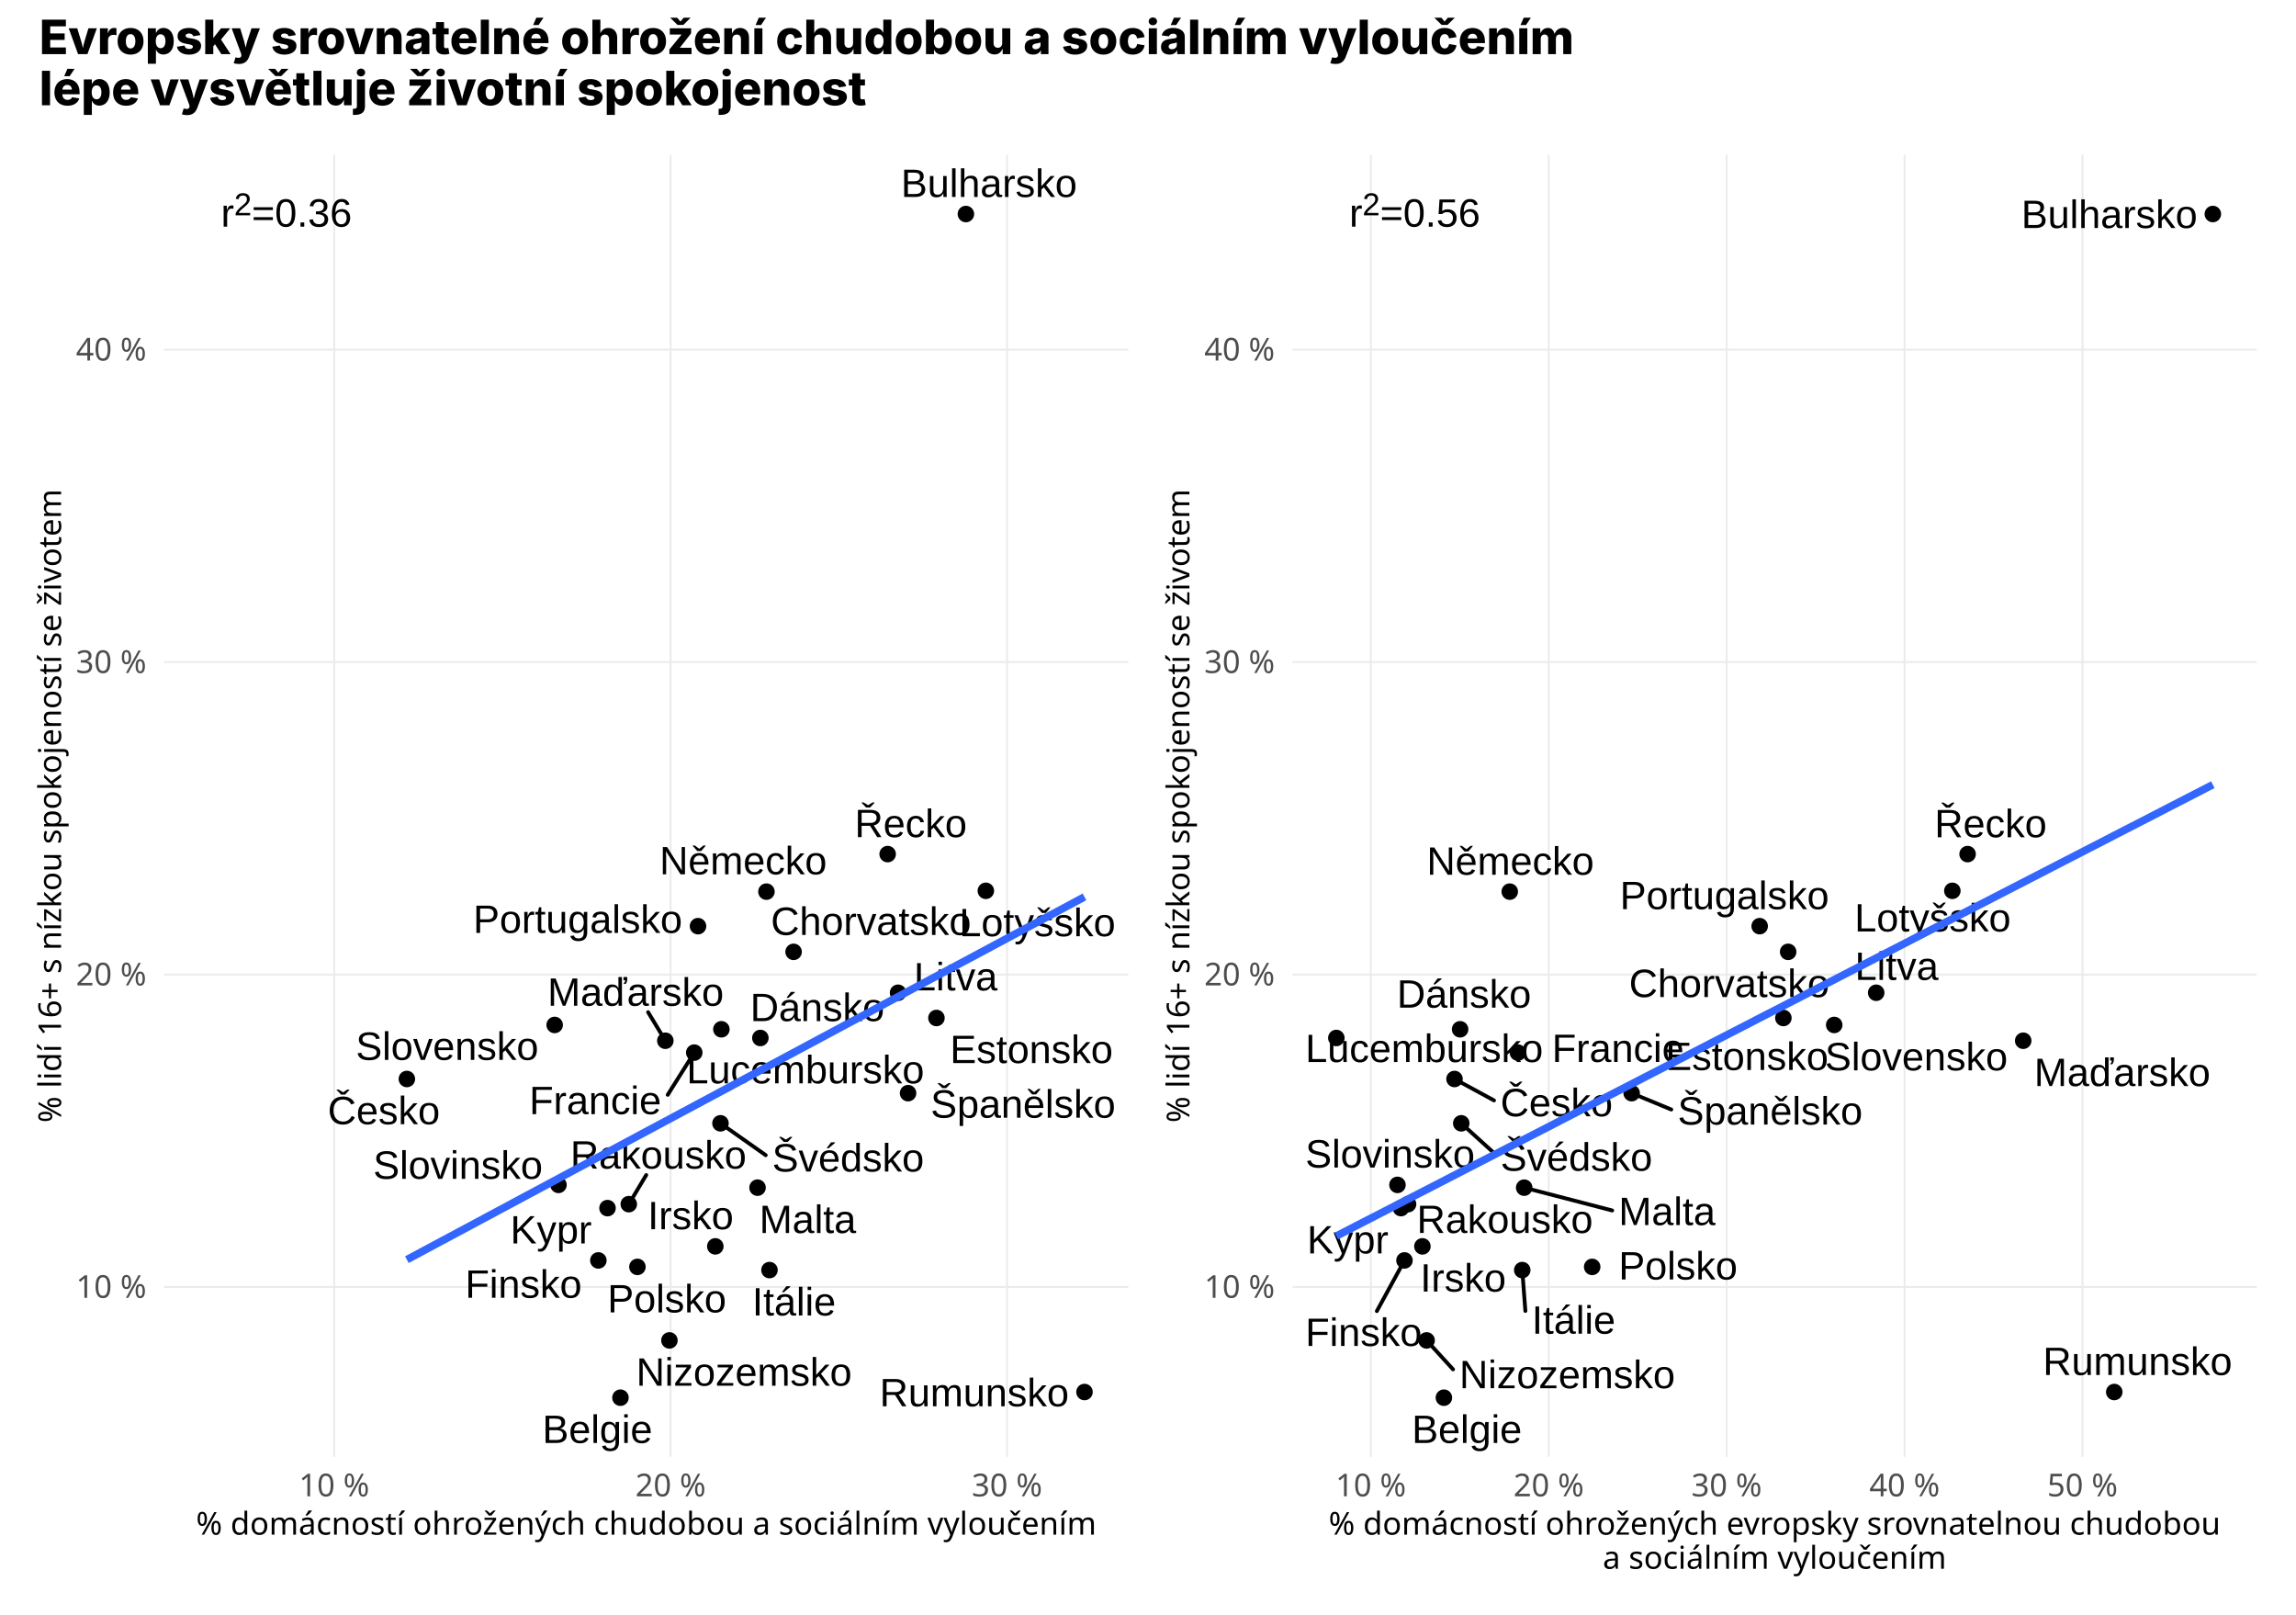
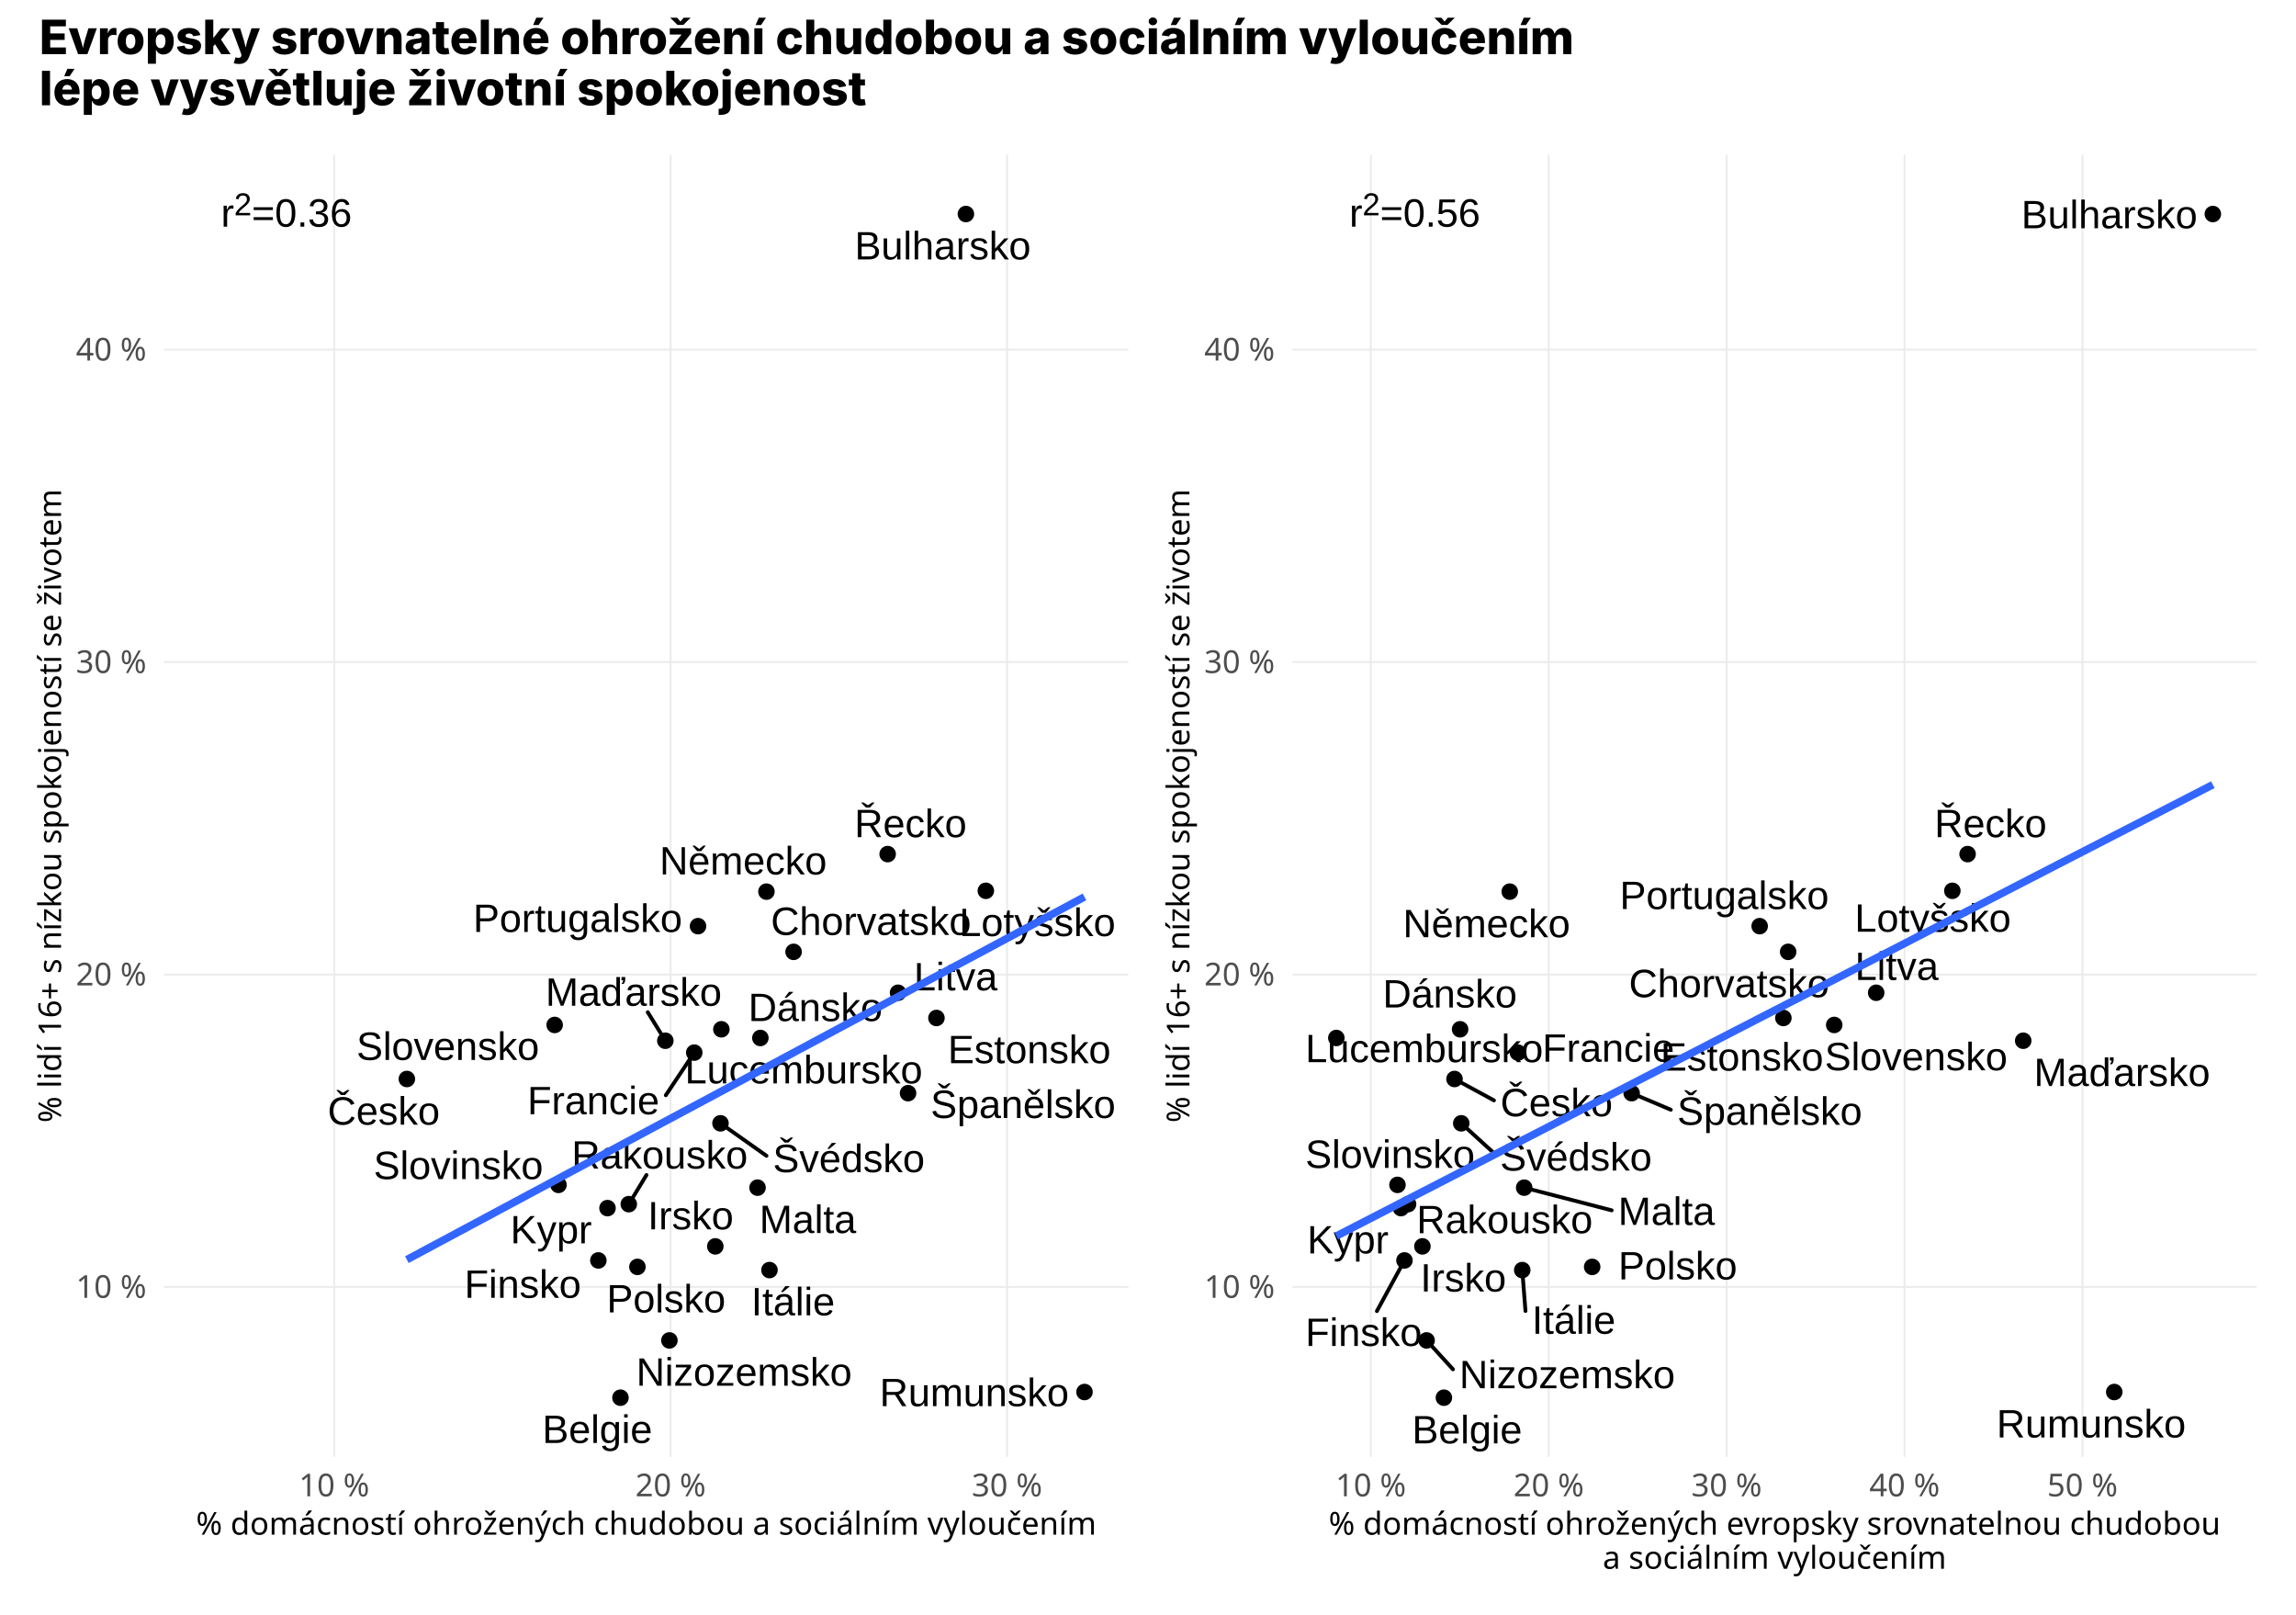
<svg xmlns="http://www.w3.org/2000/svg" class="svglite" width="640.00pt" height="450.00pt" viewBox="0 0 640.00 450.00">
  <defs>
    <style type="text/css">
    .svglite line, .svglite polyline, .svglite polygon, .svglite path, .svglite rect, .svglite circle {
      fill: none;
      stroke: #000000;
      stroke-linecap: round;
      stroke-linejoin: round;
      stroke-miterlimit: 10.00;
    }
    .svglite text {
      white-space: pre;
    }
  </style>
  </defs>
  <rect width="100%" height="100%" style="stroke: none; fill: #FFFFFF;" />
  <defs>
    <clipPath id="cpMC4wMHw2NDAuMDB8MC4wMHw0NTAuMDA=">
      <rect x="0.00" y="0.00" width="640.00" height="450.00" />
    </clipPath>
  </defs>
  <g clip-path="url(#cpMC4wMHw2NDAuMDB8MC4wMHw0NTAuMDA=)">
    <rect x="0" y="0.00" width="640.00" height="450.00" style="stroke-width: 1.07; stroke: #FFFFFF; fill: #FFFFFF;" />
  </g>
  <defs>
    <clipPath id="cpNDUuNzZ8NjI5LjA0fDQzLjE0fDQwNS45OA==">
      <rect x="45.76" y="43.14" width="583.28" height="362.84" />
    </clipPath>
  </defs>
  <g clip-path="url(#cpNDUuNzZ8NjI5LjA0fDQzLjE0fDQwNS45OA==)">
</g>
  <g clip-path="url(#cpMC4wMHw2NDAuMDB8MC4wMHw0NTAuMDA=)">
</g>
  <defs>
    <clipPath id="cpNS40OHwzMjAuMDB8MzcuNjZ8NDQ0LjUy">
      <rect x="5.48" y="37.66" width="314.52" height="406.86" />
    </clipPath>
  </defs>
  <g clip-path="url(#cpNS40OHwzMjAuMDB8MzcuNjZ8NDQ0LjUy)">
</g>
  <g clip-path="url(#cpMC4wMHw2NDAuMDB8MC4wMHw0NTAuMDA=)">
</g>
  <defs>
    <clipPath id="cpNDUuNzZ8MzE0LjUyfDQzLjE0fDQwNS45OA==">
      <rect x="45.76" y="43.14" width="268.76" height="362.84" />
    </clipPath>
  </defs>
  <g clip-path="url(#cpNDUuNzZ8MzE0LjUyfDQzLjE0fDQwNS45OA==)">
    <polyline points="45.76,358.63 314.52,358.63 " style="stroke-width: 0.53; stroke: #EBEBEB; stroke-linecap: butt;" />
    <polyline points="45.76,271.57 314.52,271.57 " style="stroke-width: 0.53; stroke: #EBEBEB; stroke-linecap: butt;" />
    <polyline points="45.76,184.50 314.52,184.50 " style="stroke-width: 0.53; stroke: #EBEBEB; stroke-linecap: butt;" />
    <polyline points="45.76,97.44 314.52,97.44 " style="stroke-width: 0.53; stroke: #EBEBEB; stroke-linecap: butt;" />
    <polyline points="93.15,405.98 93.15,43.14 " style="stroke-width: 0.53; stroke: #EBEBEB; stroke-linecap: butt;" />
    <polyline points="186.93,405.98 186.93,43.14 " style="stroke-width: 0.53; stroke: #EBEBEB; stroke-linecap: butt;" />
    <polyline points="280.71,405.98 280.71,43.14 " style="stroke-width: 0.53; stroke: #EBEBEB; stroke-linecap: butt;" />
    <circle cx="175.27" cy="335.56" r="1.95" style="stroke-width: 0.71; fill: #000000;" />
    <circle cx="172.95" cy="389.49" r="1.95" style="stroke-width: 0.71; fill: #000000;" />
    <circle cx="269.24" cy="59.64" r="1.95" style="stroke-width: 0.71; fill: #000000;" />
    <circle cx="221.21" cy="265.25" r="1.95" style="stroke-width: 0.71; fill: #000000;" />
    <circle cx="169.34" cy="336.66" r="1.95" style="stroke-width: 0.71; fill: #000000;" />
    <circle cx="113.41" cy="300.68" r="1.95" style="stroke-width: 0.71; fill: #000000;" />
    <circle cx="201.08" cy="286.83" r="1.95" style="stroke-width: 0.71; fill: #000000;" />
    <circle cx="261.03" cy="283.68" r="1.95" style="stroke-width: 0.71; fill: #000000;" />
    <circle cx="166.79" cy="351.24" r="1.95" style="stroke-width: 0.71; fill: #000000;" />
    <circle cx="193.52" cy="293.33" r="1.95" style="stroke-width: 0.71; fill: #000000;" />
    <circle cx="213.64" cy="248.47" r="1.95" style="stroke-width: 0.71; fill: #000000;" />
    <circle cx="247.43" cy="238.01" r="1.95" style="stroke-width: 0.71; fill: #000000;" />
    <circle cx="185.46" cy="290.02" r="1.95" style="stroke-width: 0.71; fill: #000000;" />
    <circle cx="199.39" cy="347.32" r="1.95" style="stroke-width: 0.71; fill: #000000;" />
    <circle cx="214.49" cy="353.93" r="1.95" style="stroke-width: 0.71; fill: #000000;" />
    <circle cx="274.80" cy="248.24" r="1.95" style="stroke-width: 0.71; fill: #000000;" />
    <circle cx="250.33" cy="276.65" r="1.95" style="stroke-width: 0.71; fill: #000000;" />
    <circle cx="211.95" cy="289.25" r="1.95" style="stroke-width: 0.71; fill: #000000;" />
    <circle cx="211.16" cy="330.96" r="1.95" style="stroke-width: 0.71; fill: #000000;" />
    <circle cx="186.60" cy="373.53" r="1.95" style="stroke-width: 0.71; fill: #000000;" />
    <circle cx="177.68" cy="353.04" r="1.95" style="stroke-width: 0.71; fill: #000000;" />
    <circle cx="194.57" cy="258.09" r="1.95" style="stroke-width: 0.71; fill: #000000;" />
    <circle cx="302.30" cy="387.91" r="1.95" style="stroke-width: 0.71; fill: #000000;" />
    <circle cx="154.61" cy="285.62" r="1.95" style="stroke-width: 0.71; fill: #000000;" />
    <circle cx="155.67" cy="330.19" r="1.95" style="stroke-width: 0.71; fill: #000000;" />
    <circle cx="253.12" cy="304.63" r="1.95" style="stroke-width: 0.71; fill: #000000;" />
    <circle cx="200.83" cy="313.03" r="1.95" style="stroke-width: 0.71; fill: #000000;" />
-     <line x1="180.13" y1="327.45" x2="175.79" y2="334.70" style="stroke-width: 1.07;" />
-     <line x1="186.12" y1="305.09" x2="192.99" y2="294.17" style="stroke-width: 1.07;" />
-     <line x1="180.66" y1="282.07" x2="184.95" y2="289.16" style="stroke-width: 1.07;" />
-     <line x1="213.44" y1="321.91" x2="201.56" y2="313.54" style="stroke-width: 1.07;" />
-     <text x="183.52" y="325.65" text-anchor="middle" style="font-size: 11.04px; font-family: &quot;Arial&quot;;" textLength="49.05px" lengthAdjust="spacingAndGlyphs">Rakousko</text>
-     <text x="166.52" y="402.10" text-anchor="middle" style="font-size: 11.04px; font-family: &quot;Arial&quot;;" textLength="30.66px" lengthAdjust="spacingAndGlyphs">Belgie</text>
-     <text x="275.68" y="54.89" text-anchor="middle" style="font-size: 11.04px; font-family: &quot;Arial&quot;;" textLength="49.05px" lengthAdjust="spacingAndGlyphs">Bulharsko</text>
+     <line x1="180.20" y1="327.44" x2="175.79" y2="334.71" style="stroke-width: 1.07;" />
+     <line x1="185.59" y1="305.21" x2="192.97" y2="294.15" style="stroke-width: 1.07;" />
+     <line x1="180.56" y1="282.07" x2="184.94" y2="289.17" style="stroke-width: 1.07;" />
+     <line x1="213.65" y1="322.08" x2="201.56" y2="313.54" style="stroke-width: 1.07;" />
+     <text x="183.88" y="325.64" text-anchor="middle" style="font-size: 11.04px; font-family: &quot;Arial&quot;;" textLength="49.05px" lengthAdjust="spacingAndGlyphs">Rakousko</text>
+     <text x="166.50" y="402.11" text-anchor="middle" style="font-size: 11.04px; font-family: &quot;Arial&quot;;" textLength="30.66px" lengthAdjust="spacingAndGlyphs">Belgie</text>
+     <text x="262.79" y="72.29" text-anchor="middle" style="font-size: 11.04px; font-family: &quot;Arial&quot;;" textLength="49.05px" lengthAdjust="spacingAndGlyphs">Bulharsko</text>
    <text x="242.78" y="260.54" text-anchor="middle" style="font-size: 11.04px; font-family: &quot;Arial&quot;;" textLength="55.79px" lengthAdjust="spacingAndGlyphs">Chorvatsko</text>
-     <text x="153.59" y="346.50" text-anchor="middle" style="font-size: 11.04px; font-family: &quot;Arial&quot;;" textLength="22.68px" lengthAdjust="spacingAndGlyphs">Kypr</text>
-     <text x="106.99" y="313.28" text-anchor="middle" style="font-size: 11.04px; font-family: &quot;Arial&quot;;" textLength="31.26px" lengthAdjust="spacingAndGlyphs">Česko</text>
-     <text x="227.82" y="284.55" text-anchor="middle" style="font-size: 11.04px; font-family: &quot;Arial&quot;;" textLength="37.40px" lengthAdjust="spacingAndGlyphs">Dánsko</text>
-     <text x="287.51" y="296.24" text-anchor="middle" style="font-size: 11.04px; font-family: &quot;Arial&quot;;" textLength="45.37px" lengthAdjust="spacingAndGlyphs">Estonsko</text>
-     <text x="145.92" y="361.65" text-anchor="middle" style="font-size: 11.04px; font-family: &quot;Arial&quot;;" textLength="32.49px" lengthAdjust="spacingAndGlyphs">Finsko</text>
-     <text x="165.93" y="310.47" text-anchor="middle" style="font-size: 11.04px; font-family: &quot;Arial&quot;;" textLength="36.78px" lengthAdjust="spacingAndGlyphs">Francie</text>
-     <text x="207.17" y="243.65" text-anchor="middle" style="font-size: 11.04px; font-family: &quot;Arial&quot;;" textLength="46.58px" lengthAdjust="spacingAndGlyphs">Německo</text>
-     <text x="253.88" y="233.28" text-anchor="middle" style="font-size: 11.04px; font-family: &quot;Arial&quot;;" textLength="31.26px" lengthAdjust="spacingAndGlyphs">Řecko</text>
-     <text x="177.18" y="280.27" text-anchor="middle" style="font-size: 11.04px; font-family: &quot;Arial&quot;;" textLength="49.57px" lengthAdjust="spacingAndGlyphs">Maďarsko</text>
-     <text x="192.50" y="342.55" text-anchor="middle" style="font-size: 11.04px; font-family: &quot;Arial&quot;;" textLength="23.90px" lengthAdjust="spacingAndGlyphs">Irsko</text>
-     <text x="221.33" y="366.57" text-anchor="middle" style="font-size: 11.04px; font-family: &quot;Arial&quot;;" textLength="23.30px" lengthAdjust="spacingAndGlyphs">Itálie</text>
-     <text x="289.15" y="260.89" text-anchor="middle" style="font-size: 11.04px; font-family: &quot;Arial&quot;;" textLength="43.53px" lengthAdjust="spacingAndGlyphs">Lotyšsko</text>
-     <text x="266.39" y="275.99" text-anchor="middle" style="font-size: 11.04px; font-family: &quot;Arial&quot;;" textLength="23.30px" lengthAdjust="spacingAndGlyphs">Litva</text>
-     <text x="224.49" y="301.89" text-anchor="middle" style="font-size: 11.04px; font-family: &quot;Arial&quot;;" textLength="66.21px" lengthAdjust="spacingAndGlyphs">Lucembursko</text>
-     <text x="225.15" y="343.60" text-anchor="middle" style="font-size: 11.04px; font-family: &quot;Arial&quot;;" textLength="26.97px" lengthAdjust="spacingAndGlyphs">Malta</text>
-     <text x="207.39" y="386.15" text-anchor="middle" style="font-size: 11.04px; font-family: &quot;Arial&quot;;" textLength="60.06px" lengthAdjust="spacingAndGlyphs">Nizozemsko</text>
-     <text x="185.89" y="365.72" text-anchor="middle" style="font-size: 11.04px; font-family: &quot;Arial&quot;;" textLength="33.11px" lengthAdjust="spacingAndGlyphs">Polsko</text>
-     <text x="161.04" y="259.97" text-anchor="middle" style="font-size: 11.04px; font-family: &quot;Arial&quot;;" textLength="58.25px" lengthAdjust="spacingAndGlyphs">Portugalsko</text>
-     <text x="271.57" y="391.89" text-anchor="middle" style="font-size: 11.04px; font-family: &quot;Arial&quot;;" textLength="52.72px" lengthAdjust="spacingAndGlyphs">Rumunsko</text>
-     <text x="124.64" y="295.36" text-anchor="middle" style="font-size: 11.04px; font-family: &quot;Arial&quot;;" textLength="50.89px" lengthAdjust="spacingAndGlyphs">Slovensko</text>
-     <text x="127.64" y="328.49" text-anchor="middle" style="font-size: 11.04px; font-family: &quot;Arial&quot;;" textLength="47.20px" lengthAdjust="spacingAndGlyphs">Slovinsko</text>
-     <text x="285.17" y="311.47" text-anchor="middle" style="font-size: 11.04px; font-family: &quot;Arial&quot;;" textLength="51.51px" lengthAdjust="spacingAndGlyphs">Španělsko</text>
-     <text x="236.40" y="326.47" text-anchor="middle" style="font-size: 11.04px; font-family: &quot;Arial&quot;;" textLength="42.31px" lengthAdjust="spacingAndGlyphs">Švédsko</text>
+     <text x="153.61" y="346.48" text-anchor="middle" style="font-size: 11.04px; font-family: &quot;Arial&quot;;" textLength="22.68px" lengthAdjust="spacingAndGlyphs">Kypr</text>
+     <text x="106.96" y="313.41" text-anchor="middle" style="font-size: 11.04px; font-family: &quot;Arial&quot;;" textLength="31.26px" lengthAdjust="spacingAndGlyphs">Česko</text>
+     <text x="227.29" y="284.54" text-anchor="middle" style="font-size: 11.04px; font-family: &quot;Arial&quot;;" textLength="37.40px" lengthAdjust="spacingAndGlyphs">Dánsko</text>
+     <text x="286.91" y="296.27" text-anchor="middle" style="font-size: 11.04px; font-family: &quot;Arial&quot;;" textLength="45.37px" lengthAdjust="spacingAndGlyphs">Estonsko</text>
+     <text x="145.71" y="361.66" text-anchor="middle" style="font-size: 11.04px; font-family: &quot;Arial&quot;;" textLength="32.49px" lengthAdjust="spacingAndGlyphs">Finsko</text>
+     <text x="165.40" y="310.51" text-anchor="middle" style="font-size: 11.04px; font-family: &quot;Arial&quot;;" textLength="36.78px" lengthAdjust="spacingAndGlyphs">Francie</text>
+     <text x="207.16" y="243.68" text-anchor="middle" style="font-size: 11.04px; font-family: &quot;Arial&quot;;" textLength="46.58px" lengthAdjust="spacingAndGlyphs">Německo</text>
+     <text x="253.82" y="233.29" text-anchor="middle" style="font-size: 11.04px; font-family: &quot;Arial&quot;;" textLength="31.26px" lengthAdjust="spacingAndGlyphs">Řecko</text>
+     <text x="176.62" y="280.27" text-anchor="middle" style="font-size: 11.04px; font-family: &quot;Arial&quot;;" textLength="49.57px" lengthAdjust="spacingAndGlyphs">Maďarsko</text>
+     <text x="192.50" y="342.58" text-anchor="middle" style="font-size: 11.04px; font-family: &quot;Arial&quot;;" textLength="23.90px" lengthAdjust="spacingAndGlyphs">Irsko</text>
+     <text x="221.06" y="366.54" text-anchor="middle" style="font-size: 11.04px; font-family: &quot;Arial&quot;;" textLength="23.30px" lengthAdjust="spacingAndGlyphs">Itálie</text>
+     <text x="289.15" y="260.85" text-anchor="middle" style="font-size: 11.04px; font-family: &quot;Arial&quot;;" textLength="43.53px" lengthAdjust="spacingAndGlyphs">Lotyšsko</text>
+     <text x="266.39" y="275.98" text-anchor="middle" style="font-size: 11.04px; font-family: &quot;Arial&quot;;" textLength="23.30px" lengthAdjust="spacingAndGlyphs">Litva</text>
+     <text x="224.02" y="301.91" text-anchor="middle" style="font-size: 11.04px; font-family: &quot;Arial&quot;;" textLength="66.21px" lengthAdjust="spacingAndGlyphs">Lucembursko</text>
+     <text x="225.17" y="343.60" text-anchor="middle" style="font-size: 11.04px; font-family: &quot;Arial&quot;;" textLength="26.97px" lengthAdjust="spacingAndGlyphs">Malta</text>
+     <text x="207.40" y="386.15" text-anchor="middle" style="font-size: 11.04px; font-family: &quot;Arial&quot;;" textLength="60.06px" lengthAdjust="spacingAndGlyphs">Nizozemsko</text>
+     <text x="185.68" y="365.73" text-anchor="middle" style="font-size: 11.04px; font-family: &quot;Arial&quot;;" textLength="33.11px" lengthAdjust="spacingAndGlyphs">Polsko</text>
+     <text x="161.02" y="259.70" text-anchor="middle" style="font-size: 11.04px; font-family: &quot;Arial&quot;;" textLength="58.25px" lengthAdjust="spacingAndGlyphs">Portugalsko</text>
+     <text x="271.57" y="391.86" text-anchor="middle" style="font-size: 11.04px; font-family: &quot;Arial&quot;;" textLength="52.72px" lengthAdjust="spacingAndGlyphs">Rumunsko</text>
+     <text x="124.83" y="295.37" text-anchor="middle" style="font-size: 11.04px; font-family: &quot;Arial&quot;;" textLength="50.89px" lengthAdjust="spacingAndGlyphs">Slovensko</text>
+     <text x="127.76" y="328.57" text-anchor="middle" style="font-size: 11.04px; font-family: &quot;Arial&quot;;" textLength="47.20px" lengthAdjust="spacingAndGlyphs">Slovinsko</text>
+     <text x="285.17" y="311.55" text-anchor="middle" style="font-size: 11.04px; font-family: &quot;Arial&quot;;" textLength="51.51px" lengthAdjust="spacingAndGlyphs">Španělsko</text>
+     <text x="236.60" y="326.64" text-anchor="middle" style="font-size: 11.04px; font-family: &quot;Arial&quot;;" textLength="42.31px" lengthAdjust="spacingAndGlyphs">Švédsko</text>
    <polyline points="113.41,351.03 115.80,349.75 118.19,348.47 120.58,347.19 122.97,345.91 125.37,344.63 127.76,343.35 130.15,342.07 132.54,340.79 134.93,339.51 137.32,338.23 139.71,336.95 142.10,335.67 144.49,334.39 146.88,333.11 149.28,331.83 151.67,330.55 154.06,329.27 156.45,327.99 158.84,326.71 161.23,325.43 163.62,324.15 166.01,322.87 168.40,321.59 170.80,320.31 173.19,319.03 175.58,317.75 177.97,316.47 180.36,315.19 182.75,313.91 185.14,312.63 187.53,311.36 189.92,310.08 192.32,308.80 194.71,307.52 197.10,306.24 199.49,304.96 201.88,303.68 204.27,302.40 206.66,301.12 209.05,299.84 211.44,298.56 213.83,297.28 216.23,296.00 218.62,294.72 221.01,293.44 223.40,292.16 225.79,290.88 228.18,289.60 230.57,288.32 232.96,287.04 235.35,285.76 237.75,284.48 240.14,283.20 242.53,281.92 244.92,280.64 247.31,279.36 249.70,278.08 252.09,276.80 254.48,275.52 256.87,274.24 259.26,272.96 261.66,271.68 264.05,270.40 266.44,269.12 268.83,267.85 271.22,266.57 273.61,265.29 276.00,264.01 278.39,262.73 280.78,261.45 283.18,260.17 285.57,258.89 287.96,257.61 290.35,256.33 292.74,255.05 295.13,253.77 297.52,252.49 299.91,251.21 302.30,249.93 " style="stroke-width: 2.13; stroke: #3366FF; stroke-linecap: butt;" />
    <text x="61.58" y="63.17" style="font-size: 11.04px; font-family: &quot;Arial&quot;;" textLength="3.67px" lengthAdjust="spacingAndGlyphs">r</text>
    <text x="65.25" y="60.00" style="font-size: 8.83px; font-family: &quot;Arial&quot;;" textLength="4.91px" lengthAdjust="spacingAndGlyphs">2</text>
    <text x="70.16" y="63.17" style="font-size: 11.04px; font-family: &quot;Arial&quot;;" textLength="27.91px" lengthAdjust="spacingAndGlyphs">=0.36</text>
  </g>
  <g clip-path="url(#cpMC4wMHw2NDAuMDB8MC4wMHw0NTAuMDA=)">
    <text x="40.83" y="361.66" text-anchor="end" style="font-size: 8.80px;fill: #4D4D4D; font-family: &quot;Fira Sans&quot;;" textLength="18.32px" lengthAdjust="spacingAndGlyphs">10 %</text>
    <text x="40.83" y="274.60" text-anchor="end" style="font-size: 8.80px;fill: #4D4D4D; font-family: &quot;Fira Sans&quot;;" textLength="18.86px" lengthAdjust="spacingAndGlyphs">20 %</text>
    <text x="40.83" y="187.54" text-anchor="end" style="font-size: 8.80px;fill: #4D4D4D; font-family: &quot;Fira Sans&quot;;" textLength="18.90px" lengthAdjust="spacingAndGlyphs">30 %</text>
    <text x="40.83" y="100.47" text-anchor="end" style="font-size: 8.80px;fill: #4D4D4D; font-family: &quot;Fira Sans&quot;;" textLength="19.19px" lengthAdjust="spacingAndGlyphs">40 %</text>
    <text x="93.15" y="416.98" text-anchor="middle" style="font-size: 8.80px;fill: #4D4D4D; font-family: &quot;Fira Sans&quot;;" textLength="18.32px" lengthAdjust="spacingAndGlyphs">10 %</text>
    <text x="186.93" y="416.98" text-anchor="middle" style="font-size: 8.80px;fill: #4D4D4D; font-family: &quot;Fira Sans&quot;;" textLength="18.86px" lengthAdjust="spacingAndGlyphs">20 %</text>
    <text x="280.71" y="416.98" text-anchor="middle" style="font-size: 8.80px;fill: #4D4D4D; font-family: &quot;Fira Sans&quot;;" textLength="18.90px" lengthAdjust="spacingAndGlyphs">30 %</text>
    <text x="180.14" y="427.66" text-anchor="middle" style="font-size: 8.80px; font-family: &quot;Fira Sans&quot;;" textLength="243.89px" lengthAdjust="spacingAndGlyphs">% domácností ohrožených chudobou a sociálním vyloučením</text>
    <text transform="translate(17.02,224.56) rotate(-90)" text-anchor="middle" style="font-size: 8.80px; font-family: &quot;Fira Sans&quot;;" textLength="171.32px" lengthAdjust="spacingAndGlyphs">% lidí 16+ s nízkou spokojeností se životem</text>
  </g>
  <defs>
    <clipPath id="cpMzIwLjAwfDYzNC41MnwzNy42Nnw0NDQuNTI=">
      <rect x="320.00" y="37.66" width="314.52" height="406.86" />
    </clipPath>
  </defs>
  <g clip-path="url(#cpMzIwLjAwfDYzNC41MnwzNy42Nnw0NDQuNTI=)">
</g>
  <g clip-path="url(#cpMC4wMHw2NDAuMDB8MC4wMHw0NTAuMDA=)">
</g>
  <defs>
    <clipPath id="cpMzYwLjI4fDYyOS4wNHw0My4xNHw0MDUuOTg=">
      <rect x="360.28" y="43.14" width="268.76" height="362.84" />
    </clipPath>
  </defs>
  <g clip-path="url(#cpMzYwLjI4fDYyOS4wNHw0My4xNHw0MDUuOTg=)">
    <polyline points="360.28,358.63 629.04,358.63 " style="stroke-width: 0.53; stroke: #EBEBEB; stroke-linecap: butt;" />
    <polyline points="360.28,271.57 629.04,271.57 " style="stroke-width: 0.53; stroke: #EBEBEB; stroke-linecap: butt;" />
    <polyline points="360.28,184.50 629.04,184.50 " style="stroke-width: 0.53; stroke: #EBEBEB; stroke-linecap: butt;" />
    <polyline points="360.28,97.44 629.04,97.44 " style="stroke-width: 0.53; stroke: #EBEBEB; stroke-linecap: butt;" />
    <polyline points="382.11,405.98 382.11,43.14 " style="stroke-width: 0.53; stroke: #EBEBEB; stroke-linecap: butt;" />
    <polyline points="431.70,405.98 431.70,43.14 " style="stroke-width: 0.53; stroke: #EBEBEB; stroke-linecap: butt;" />
    <polyline points="481.30,405.98 481.30,43.14 " style="stroke-width: 0.53; stroke: #EBEBEB; stroke-linecap: butt;" />
    <polyline points="530.89,405.98 530.89,43.14 " style="stroke-width: 0.53; stroke: #EBEBEB; stroke-linecap: butt;" />
    <polyline points="580.48,405.98 580.48,43.14 " style="stroke-width: 0.53; stroke: #EBEBEB; stroke-linecap: butt;" />
    <circle cx="392.49" cy="335.56" r="1.95" style="stroke-width: 0.71; fill: #000000;" />
    <circle cx="402.48" cy="389.49" r="1.95" style="stroke-width: 0.71; fill: #000000;" />
    <circle cx="616.82" cy="59.64" r="1.95" style="stroke-width: 0.71; fill: #000000;" />
    <circle cx="498.44" cy="265.25" r="1.95" style="stroke-width: 0.71; fill: #000000;" />
    <circle cx="390.52" cy="336.66" r="1.95" style="stroke-width: 0.71; fill: #000000;" />
    <circle cx="405.44" cy="300.68" r="1.95" style="stroke-width: 0.71; fill: #000000;" />
    <circle cx="407.00" cy="286.83" r="1.95" style="stroke-width: 0.71; fill: #000000;" />
    <circle cx="497.11" cy="283.68" r="1.95" style="stroke-width: 0.71; fill: #000000;" />
    <circle cx="391.49" cy="351.24" r="1.95" style="stroke-width: 0.71; fill: #000000;" />
    <circle cx="423.11" cy="293.33" r="1.95" style="stroke-width: 0.71; fill: #000000;" />
    <circle cx="420.84" cy="248.47" r="1.95" style="stroke-width: 0.71; fill: #000000;" />
    <circle cx="548.46" cy="238.01" r="1.95" style="stroke-width: 0.71; fill: #000000;" />
    <circle cx="563.96" cy="290.02" r="1.95" style="stroke-width: 0.71; fill: #000000;" />
    <circle cx="396.49" cy="347.32" r="1.95" style="stroke-width: 0.71; fill: #000000;" />
    <circle cx="424.32" cy="353.93" r="1.95" style="stroke-width: 0.71; fill: #000000;" />
    <circle cx="544.21" cy="248.24" r="1.95" style="stroke-width: 0.71; fill: #000000;" />
    <circle cx="522.98" cy="276.65" r="1.95" style="stroke-width: 0.71; fill: #000000;" />
    <circle cx="372.50" cy="289.25" r="1.95" style="stroke-width: 0.71; fill: #000000;" />
    <circle cx="424.86" cy="330.96" r="1.95" style="stroke-width: 0.71; fill: #000000;" />
    <circle cx="397.66" cy="373.53" r="1.95" style="stroke-width: 0.71; fill: #000000;" />
    <circle cx="443.81" cy="353.04" r="1.95" style="stroke-width: 0.71; fill: #000000;" />
    <circle cx="490.50" cy="258.09" r="1.95" style="stroke-width: 0.71; fill: #000000;" />
    <circle cx="589.34" cy="387.91" r="1.95" style="stroke-width: 0.71; fill: #000000;" />
    <circle cx="511.28" cy="285.62" r="1.95" style="stroke-width: 0.71; fill: #000000;" />
    <circle cx="389.54" cy="330.19" r="1.95" style="stroke-width: 0.71; fill: #000000;" />
    <circle cx="454.82" cy="304.63" r="1.95" style="stroke-width: 0.71; fill: #000000;" />
    <circle cx="407.32" cy="313.03" r="1.95" style="stroke-width: 0.71; fill: #000000;" />
-     <line x1="416.45" y1="306.65" x2="406.20" y2="301.09" style="stroke-width: 1.07;" />
-     <line x1="383.79" y1="365.36" x2="391.01" y2="352.13" style="stroke-width: 1.07;" />
-     <line x1="425.19" y1="365.32" x2="424.41" y2="355.04" style="stroke-width: 1.07;" />
-     <line x1="449.39" y1="337.32" x2="425.67" y2="331.17" style="stroke-width: 1.07;" />
-     <line x1="405.03" y1="381.60" x2="398.30" y2="374.23" style="stroke-width: 1.07;" />
-     <line x1="465.86" y1="309.19" x2="455.61" y2="304.95" style="stroke-width: 1.07;" />
-     <line x1="416.47" y1="321.33" x2="408.00" y2="313.65" style="stroke-width: 1.07;" />
-     <text x="419.47" y="343.59" text-anchor="middle" style="font-size: 11.04px; font-family: &quot;Arial&quot;;" textLength="49.05px" lengthAdjust="spacingAndGlyphs">Rakousko</text>
-     <text x="408.89" y="402.11" text-anchor="middle" style="font-size: 11.04px; font-family: &quot;Arial&quot;;" textLength="30.66px" lengthAdjust="spacingAndGlyphs">Belgie</text>
-     <text x="587.97" y="63.54" text-anchor="middle" style="font-size: 11.04px; font-family: &quot;Arial&quot;;" textLength="49.05px" lengthAdjust="spacingAndGlyphs">Bulharsko</text>
-     <text x="482.00" y="277.85" text-anchor="middle" style="font-size: 11.04px; font-family: &quot;Arial&quot;;" textLength="55.79px" lengthAdjust="spacingAndGlyphs">Chorvatsko</text>
-     <text x="375.68" y="349.29" text-anchor="middle" style="font-size: 11.04px; font-family: &quot;Arial&quot;;" textLength="22.68px" lengthAdjust="spacingAndGlyphs">Kypr</text>
-     <text x="433.88" y="311.07" text-anchor="middle" style="font-size: 11.04px; font-family: &quot;Arial&quot;;" textLength="31.26px" lengthAdjust="spacingAndGlyphs">Česko</text>
-     <text x="408.09" y="280.80" text-anchor="middle" style="font-size: 11.04px; font-family: &quot;Arial&quot;;" textLength="37.40px" lengthAdjust="spacingAndGlyphs">Dánsko</text>
-     <text x="486.94" y="298.18" text-anchor="middle" style="font-size: 11.04px; font-family: &quot;Arial&quot;;" textLength="45.37px" lengthAdjust="spacingAndGlyphs">Estonsko</text>
-     <text x="380.12" y="375.08" text-anchor="middle" style="font-size: 11.04px; font-family: &quot;Arial&quot;;" textLength="32.49px" lengthAdjust="spacingAndGlyphs">Finsko</text>
-     <text x="451.01" y="295.93" text-anchor="middle" style="font-size: 11.04px; font-family: &quot;Arial&quot;;" textLength="36.78px" lengthAdjust="spacingAndGlyphs">Francie</text>
-     <text x="421.01" y="243.76" text-anchor="middle" style="font-size: 11.04px; font-family: &quot;Arial&quot;;" textLength="46.58px" lengthAdjust="spacingAndGlyphs">Německo</text>
-     <text x="554.89" y="233.31" text-anchor="middle" style="font-size: 11.04px; font-family: &quot;Arial&quot;;" textLength="31.26px" lengthAdjust="spacingAndGlyphs">Řecko</text>
-     <text x="591.57" y="302.65" text-anchor="middle" style="font-size: 11.04px; font-family: &quot;Arial&quot;;" textLength="49.57px" lengthAdjust="spacingAndGlyphs">Maďarsko</text>
-     <text x="407.84" y="359.92" text-anchor="middle" style="font-size: 11.04px; font-family: &quot;Arial&quot;;" textLength="23.90px" lengthAdjust="spacingAndGlyphs">Irsko</text>
-     <text x="438.64" y="371.66" text-anchor="middle" style="font-size: 11.04px; font-family: &quot;Arial&quot;;" textLength="23.30px" lengthAdjust="spacingAndGlyphs">Itálie</text>
-     <text x="538.72" y="259.56" text-anchor="middle" style="font-size: 11.04px; font-family: &quot;Arial&quot;;" textLength="43.53px" lengthAdjust="spacingAndGlyphs">Lotyšsko</text>
-     <text x="528.69" y="273.07" text-anchor="middle" style="font-size: 11.04px; font-family: &quot;Arial&quot;;" textLength="23.30px" lengthAdjust="spacingAndGlyphs">Litva</text>
-     <text x="396.99" y="295.96" text-anchor="middle" style="font-size: 11.04px; font-family: &quot;Arial&quot;;" textLength="66.21px" lengthAdjust="spacingAndGlyphs">Lucembursko</text>
-     <text x="464.68" y="341.38" text-anchor="middle" style="font-size: 11.04px; font-family: &quot;Arial&quot;;" textLength="26.97px" lengthAdjust="spacingAndGlyphs">Malta</text>
-     <text x="436.86" y="386.85" text-anchor="middle" style="font-size: 11.04px; font-family: &quot;Arial&quot;;" textLength="60.06px" lengthAdjust="spacingAndGlyphs">Nizozemsko</text>
-     <text x="467.75" y="356.55" text-anchor="middle" style="font-size: 11.04px; font-family: &quot;Arial&quot;;" textLength="33.11px" lengthAdjust="spacingAndGlyphs">Polsko</text>
-     <text x="480.68" y="253.35" text-anchor="middle" style="font-size: 11.04px; font-family: &quot;Arial&quot;;" textLength="58.25px" lengthAdjust="spacingAndGlyphs">Portugalsko</text>
-     <text x="595.83" y="383.17" text-anchor="middle" style="font-size: 11.04px; font-family: &quot;Arial&quot;;" textLength="52.72px" lengthAdjust="spacingAndGlyphs">Rumunsko</text>
-     <text x="534.16" y="298.27" text-anchor="middle" style="font-size: 11.04px; font-family: &quot;Arial&quot;;" textLength="50.89px" lengthAdjust="spacingAndGlyphs">Slovensko</text>
-     <text x="387.48" y="325.36" text-anchor="middle" style="font-size: 11.04px; font-family: &quot;Arial&quot;;" textLength="47.20px" lengthAdjust="spacingAndGlyphs">Slovinsko</text>
-     <text x="493.41" y="313.38" text-anchor="middle" style="font-size: 11.04px; font-family: &quot;Arial&quot;;" textLength="51.51px" lengthAdjust="spacingAndGlyphs">Španělsko</text>
-     <text x="439.42" y="326.25" text-anchor="middle" style="font-size: 11.04px; font-family: &quot;Arial&quot;;" textLength="42.31px" lengthAdjust="spacingAndGlyphs">Švédsko</text>
+     <line x1="416.44" y1="306.64" x2="406.20" y2="301.09" style="stroke-width: 1.07;" />
+     <line x1="383.80" y1="365.36" x2="391.01" y2="352.13" style="stroke-width: 1.07;" />
+     <line x1="425.22" y1="365.33" x2="424.41" y2="355.04" style="stroke-width: 1.07;" />
+     <line x1="449.25" y1="337.28" x2="425.67" y2="331.17" style="stroke-width: 1.07;" />
+     <line x1="405.02" y1="381.59" x2="398.30" y2="374.23" style="stroke-width: 1.07;" />
+     <line x1="465.73" y1="309.25" x2="455.61" y2="304.96" style="stroke-width: 1.07;" />
+     <line x1="416.34" y1="321.26" x2="408.00" y2="313.65" style="stroke-width: 1.07;" />
+     <text x="419.41" y="343.66" text-anchor="middle" style="font-size: 11.04px; font-family: &quot;Arial&quot;;" textLength="49.05px" lengthAdjust="spacingAndGlyphs">Rakousko</text>
+     <text x="408.95" y="402.22" text-anchor="middle" style="font-size: 11.04px; font-family: &quot;Arial&quot;;" textLength="30.66px" lengthAdjust="spacingAndGlyphs">Belgie</text>
+     <text x="587.97" y="63.61" text-anchor="middle" style="font-size: 11.04px; font-family: &quot;Arial&quot;;" textLength="49.05px" lengthAdjust="spacingAndGlyphs">Bulharsko</text>
+     <text x="481.96" y="277.88" text-anchor="middle" style="font-size: 11.04px; font-family: &quot;Arial&quot;;" textLength="55.79px" lengthAdjust="spacingAndGlyphs">Chorvatsko</text>
+     <text x="375.71" y="349.28" text-anchor="middle" style="font-size: 11.04px; font-family: &quot;Arial&quot;;" textLength="22.68px" lengthAdjust="spacingAndGlyphs">Kypr</text>
+     <text x="433.87" y="311.07" text-anchor="middle" style="font-size: 11.04px; font-family: &quot;Arial&quot;;" textLength="31.26px" lengthAdjust="spacingAndGlyphs">Česko</text>
+     <text x="404.15" y="280.75" text-anchor="middle" style="font-size: 11.04px; font-family: &quot;Arial&quot;;" textLength="37.40px" lengthAdjust="spacingAndGlyphs">Dánsko</text>
+     <text x="485.56" y="298.34" text-anchor="middle" style="font-size: 11.04px; font-family: &quot;Arial&quot;;" textLength="45.37px" lengthAdjust="spacingAndGlyphs">Estonsko</text>
+     <text x="380.12" y="375.07" text-anchor="middle" style="font-size: 11.04px; font-family: &quot;Arial&quot;;" textLength="32.49px" lengthAdjust="spacingAndGlyphs">Finsko</text>
+     <text x="448.32" y="295.86" text-anchor="middle" style="font-size: 11.04px; font-family: &quot;Arial&quot;;" textLength="36.78px" lengthAdjust="spacingAndGlyphs">Francie</text>
+     <text x="414.37" y="261.17" text-anchor="middle" style="font-size: 11.04px; font-family: &quot;Arial&quot;;" textLength="46.58px" lengthAdjust="spacingAndGlyphs">Německo</text>
+     <text x="554.87" y="233.29" text-anchor="middle" style="font-size: 11.04px; font-family: &quot;Arial&quot;;" textLength="31.26px" lengthAdjust="spacingAndGlyphs">Řecko</text>
+     <text x="591.50" y="302.65" text-anchor="middle" style="font-size: 11.04px; font-family: &quot;Arial&quot;;" textLength="49.57px" lengthAdjust="spacingAndGlyphs">Maďarsko</text>
+     <text x="407.88" y="359.91" text-anchor="middle" style="font-size: 11.04px; font-family: &quot;Arial&quot;;" textLength="23.90px" lengthAdjust="spacingAndGlyphs">Irsko</text>
+     <text x="438.67" y="371.67" text-anchor="middle" style="font-size: 11.04px; font-family: &quot;Arial&quot;;" textLength="23.30px" lengthAdjust="spacingAndGlyphs">Itálie</text>
+     <text x="538.76" y="259.64" text-anchor="middle" style="font-size: 11.04px; font-family: &quot;Arial&quot;;" textLength="43.53px" lengthAdjust="spacingAndGlyphs">Lotyšsko</text>
+     <text x="528.71" y="273.08" text-anchor="middle" style="font-size: 11.04px; font-family: &quot;Arial&quot;;" textLength="23.30px" lengthAdjust="spacingAndGlyphs">Litva</text>
+     <text x="396.99" y="295.99" text-anchor="middle" style="font-size: 11.04px; font-family: &quot;Arial&quot;;" textLength="66.21px" lengthAdjust="spacingAndGlyphs">Lucembursko</text>
+     <text x="464.53" y="341.34" text-anchor="middle" style="font-size: 11.04px; font-family: &quot;Arial&quot;;" textLength="26.97px" lengthAdjust="spacingAndGlyphs">Malta</text>
+     <text x="436.85" y="386.85" text-anchor="middle" style="font-size: 11.04px; font-family: &quot;Arial&quot;;" textLength="60.06px" lengthAdjust="spacingAndGlyphs">Nizozemsko</text>
+     <text x="467.66" y="356.53" text-anchor="middle" style="font-size: 11.04px; font-family: &quot;Arial&quot;;" textLength="33.11px" lengthAdjust="spacingAndGlyphs">Polsko</text>
+     <text x="480.64" y="253.33" text-anchor="middle" style="font-size: 11.04px; font-family: &quot;Arial&quot;;" textLength="58.25px" lengthAdjust="spacingAndGlyphs">Portugalsko</text>
+     <text x="582.91" y="400.57" text-anchor="middle" style="font-size: 11.04px; font-family: &quot;Arial&quot;;" textLength="52.72px" lengthAdjust="spacingAndGlyphs">Rumunsko</text>
+     <text x="534.10" y="298.25" text-anchor="middle" style="font-size: 11.04px; font-family: &quot;Arial&quot;;" textLength="50.89px" lengthAdjust="spacingAndGlyphs">Slovensko</text>
+     <text x="387.48" y="325.46" text-anchor="middle" style="font-size: 11.04px; font-family: &quot;Arial&quot;;" textLength="47.20px" lengthAdjust="spacingAndGlyphs">Slovinsko</text>
+     <text x="493.28" y="313.45" text-anchor="middle" style="font-size: 11.04px; font-family: &quot;Arial&quot;;" textLength="51.51px" lengthAdjust="spacingAndGlyphs">Španělsko</text>
+     <text x="439.29" y="326.20" text-anchor="middle" style="font-size: 11.04px; font-family: &quot;Arial&quot;;" textLength="42.31px" lengthAdjust="spacingAndGlyphs">Švédsko</text>
    <polyline points="372.50,344.45 375.59,342.85 378.68,341.26 381.77,339.67 384.87,338.08 387.96,336.49 391.05,334.89 394.15,333.30 397.24,331.71 400.33,330.12 403.42,328.53 406.52,326.93 409.61,325.34 412.70,323.75 415.80,322.16 418.89,320.56 421.98,318.97 425.07,317.38 428.17,315.79 431.26,314.20 434.35,312.60 437.44,311.01 440.54,309.42 443.63,307.83 446.72,306.23 449.82,304.64 452.91,303.05 456.00,301.46 459.09,299.87 462.19,298.27 465.28,296.68 468.37,295.09 471.46,293.50 474.56,291.90 477.65,290.31 480.74,288.72 483.84,287.13 486.93,285.54 490.02,283.94 493.11,282.35 496.21,280.76 499.30,279.17 502.39,277.58 505.49,275.98 508.58,274.39 511.67,272.80 514.76,271.21 517.86,269.61 520.95,268.02 524.04,266.43 527.13,264.84 530.23,263.25 533.32,261.65 536.41,260.06 539.51,258.47 542.60,256.88 545.69,255.28 548.78,253.69 551.88,252.10 554.97,250.51 558.06,248.92 561.16,247.32 564.25,245.73 567.34,244.14 570.43,242.55 573.53,240.95 576.62,239.36 579.71,237.77 582.80,236.18 585.90,234.59 588.99,232.99 592.08,231.40 595.18,229.81 598.27,228.22 601.36,226.63 604.45,225.03 607.55,223.44 610.64,221.85 613.73,220.26 616.82,218.66 " style="stroke-width: 2.13; stroke: #3366FF; stroke-linecap: butt;" />
    <text x="376.10" y="63.17" style="font-size: 11.04px; font-family: &quot;Arial&quot;;" textLength="3.67px" lengthAdjust="spacingAndGlyphs">r</text>
    <text x="379.77" y="60.00" style="font-size: 8.83px; font-family: &quot;Arial&quot;;" textLength="4.91px" lengthAdjust="spacingAndGlyphs">2</text>
    <text x="384.68" y="63.17" style="font-size: 11.04px; font-family: &quot;Arial&quot;;" textLength="27.91px" lengthAdjust="spacingAndGlyphs">=0.56</text>
  </g>
  <g clip-path="url(#cpMC4wMHw2NDAuMDB8MC4wMHw0NTAuMDA=)">
    <text x="355.35" y="361.66" text-anchor="end" style="font-size: 8.80px;fill: #4D4D4D; font-family: &quot;Fira Sans&quot;;" textLength="18.32px" lengthAdjust="spacingAndGlyphs">10 %</text>
    <text x="355.35" y="274.60" text-anchor="end" style="font-size: 8.80px;fill: #4D4D4D; font-family: &quot;Fira Sans&quot;;" textLength="18.86px" lengthAdjust="spacingAndGlyphs">20 %</text>
    <text x="355.35" y="187.54" text-anchor="end" style="font-size: 8.80px;fill: #4D4D4D; font-family: &quot;Fira Sans&quot;;" textLength="18.90px" lengthAdjust="spacingAndGlyphs">30 %</text>
    <text x="355.35" y="100.47" text-anchor="end" style="font-size: 8.80px;fill: #4D4D4D; font-family: &quot;Fira Sans&quot;;" textLength="19.19px" lengthAdjust="spacingAndGlyphs">40 %</text>
    <text x="382.11" y="416.98" text-anchor="middle" style="font-size: 8.80px;fill: #4D4D4D; font-family: &quot;Fira Sans&quot;;" textLength="18.32px" lengthAdjust="spacingAndGlyphs">10 %</text>
    <text x="431.70" y="416.98" text-anchor="middle" style="font-size: 8.80px;fill: #4D4D4D; font-family: &quot;Fira Sans&quot;;" textLength="18.86px" lengthAdjust="spacingAndGlyphs">20 %</text>
    <text x="481.30" y="416.98" text-anchor="middle" style="font-size: 8.80px;fill: #4D4D4D; font-family: &quot;Fira Sans&quot;;" textLength="18.90px" lengthAdjust="spacingAndGlyphs">30 %</text>
    <text x="530.89" y="416.98" text-anchor="middle" style="font-size: 8.80px;fill: #4D4D4D; font-family: &quot;Fira Sans&quot;;" textLength="19.19px" lengthAdjust="spacingAndGlyphs">40 %</text>
    <text x="580.48" y="416.98" text-anchor="middle" style="font-size: 8.80px;fill: #4D4D4D; font-family: &quot;Fira Sans&quot;;" textLength="18.91px" lengthAdjust="spacingAndGlyphs">50 %</text>
    <text x="494.66" y="427.66" text-anchor="middle" style="font-size: 8.80px; font-family: &quot;Fira Sans&quot;;" textLength="241.34px" lengthAdjust="spacingAndGlyphs">% domácností ohrožených evropsky srovnatelnou chudobou</text>
    <text x="494.66" y="437.16" text-anchor="middle" style="font-size: 8.80px; font-family: &quot;Fira Sans&quot;;" textLength="93.61px" lengthAdjust="spacingAndGlyphs">a sociálním vyloučením</text>
    <text transform="translate(331.54,224.56) rotate(-90)" text-anchor="middle" style="font-size: 8.80px; font-family: &quot;Fira Sans&quot;;" textLength="171.32px" lengthAdjust="spacingAndGlyphs">% lidí 16+ s nízkou spokojeností se životem</text>
    <text x="10.96" y="15.08" style="font-size: 13.20px; font-weight: 800; font-family: &quot;Inter&quot;;" textLength="428.33px" lengthAdjust="spacingAndGlyphs">Evropsky srovnatelné ohrožení chudobou a sociálním vyloučením</text>
    <text x="10.96" y="29.33" style="font-size: 13.20px; font-weight: 800; font-family: &quot;Inter&quot;;" textLength="230.82px" lengthAdjust="spacingAndGlyphs">lépe vysvětluje životní spokojenost</text>
  </g>
</svg>
